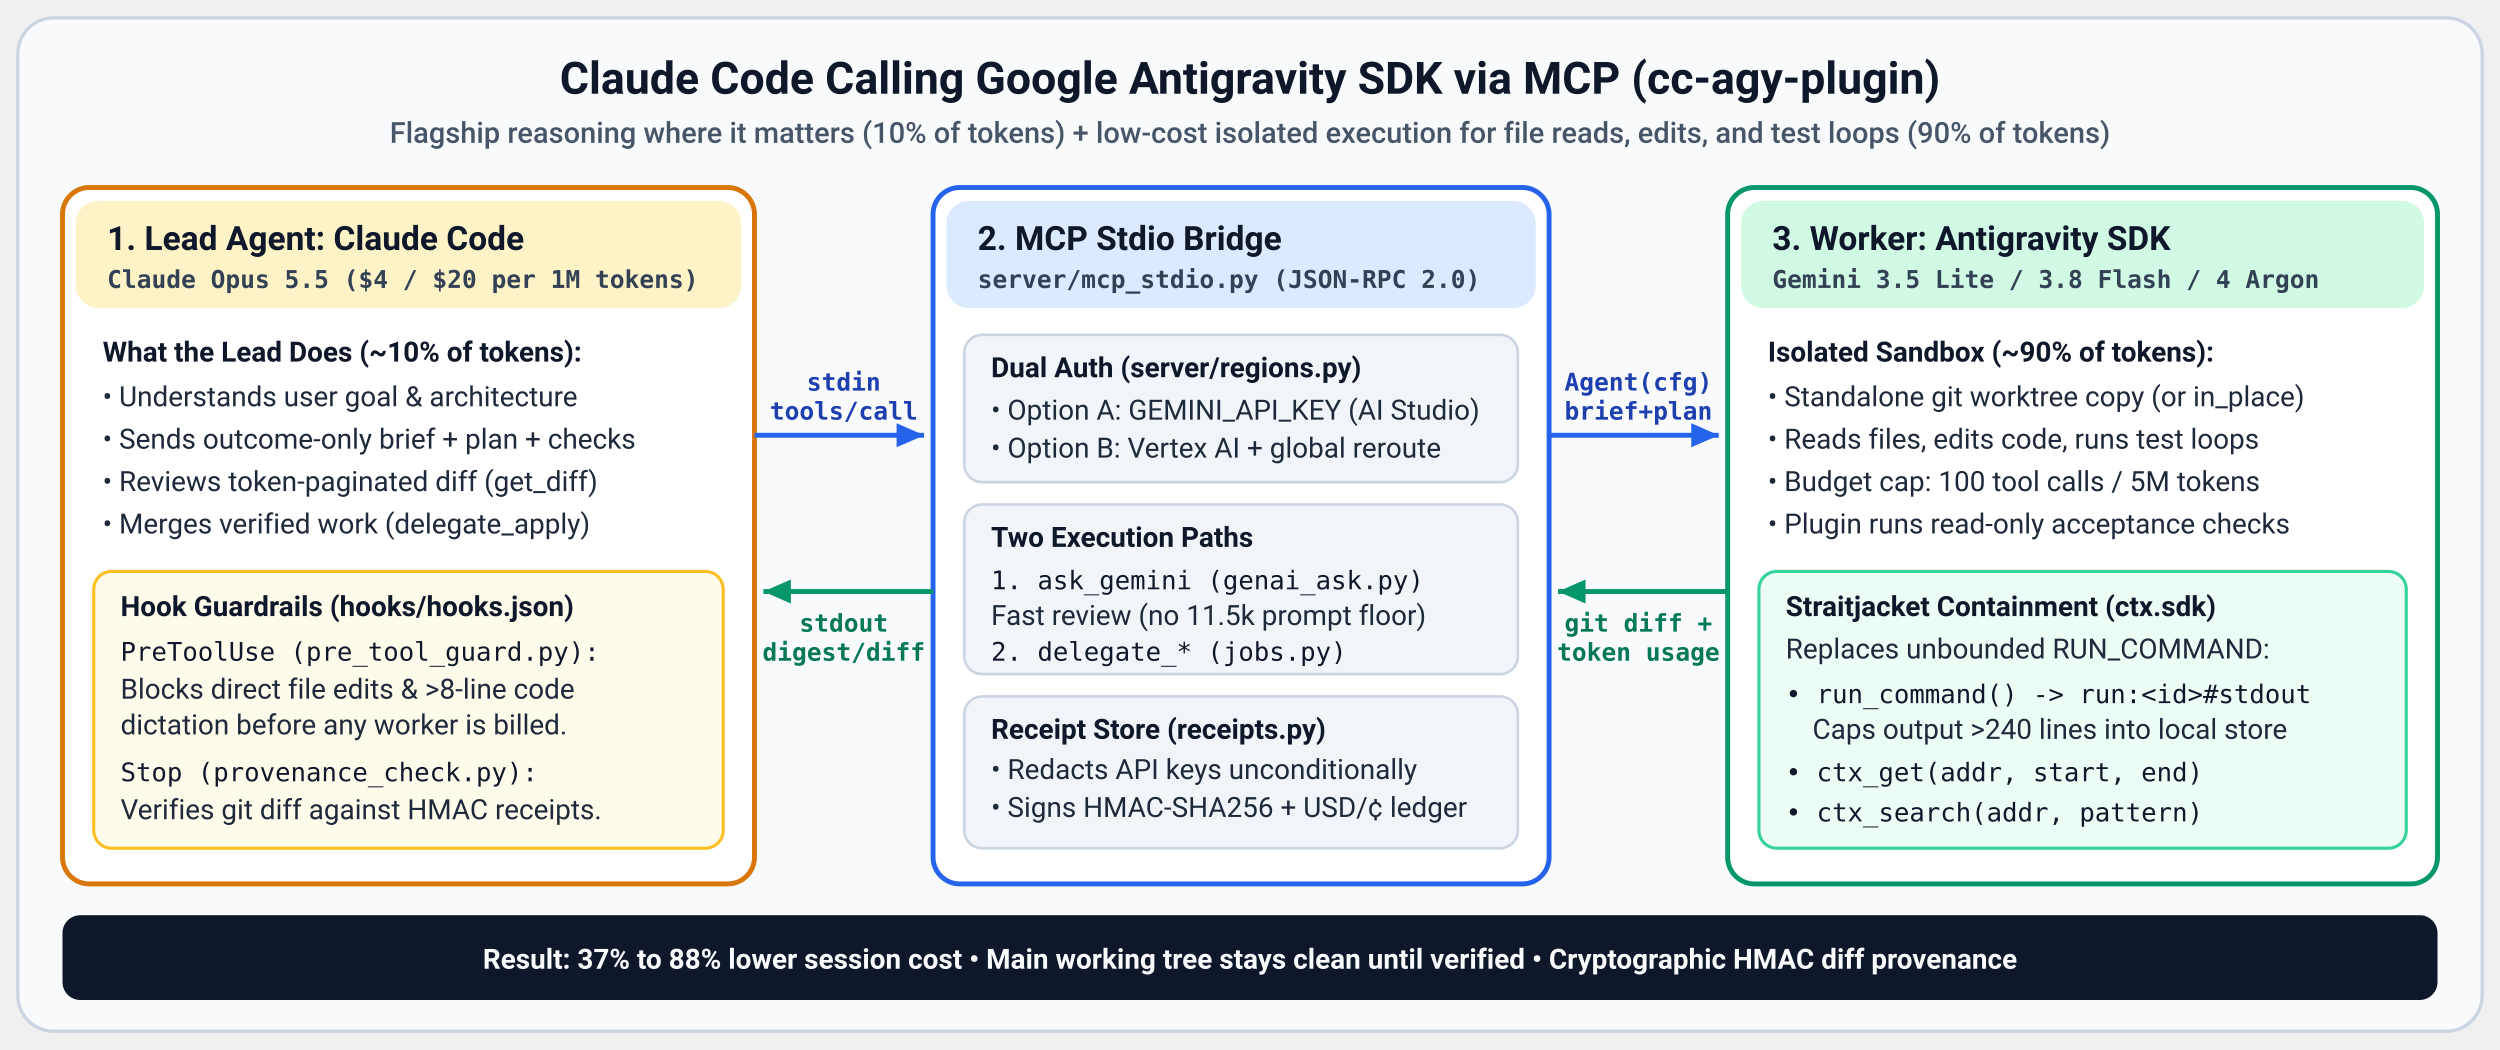
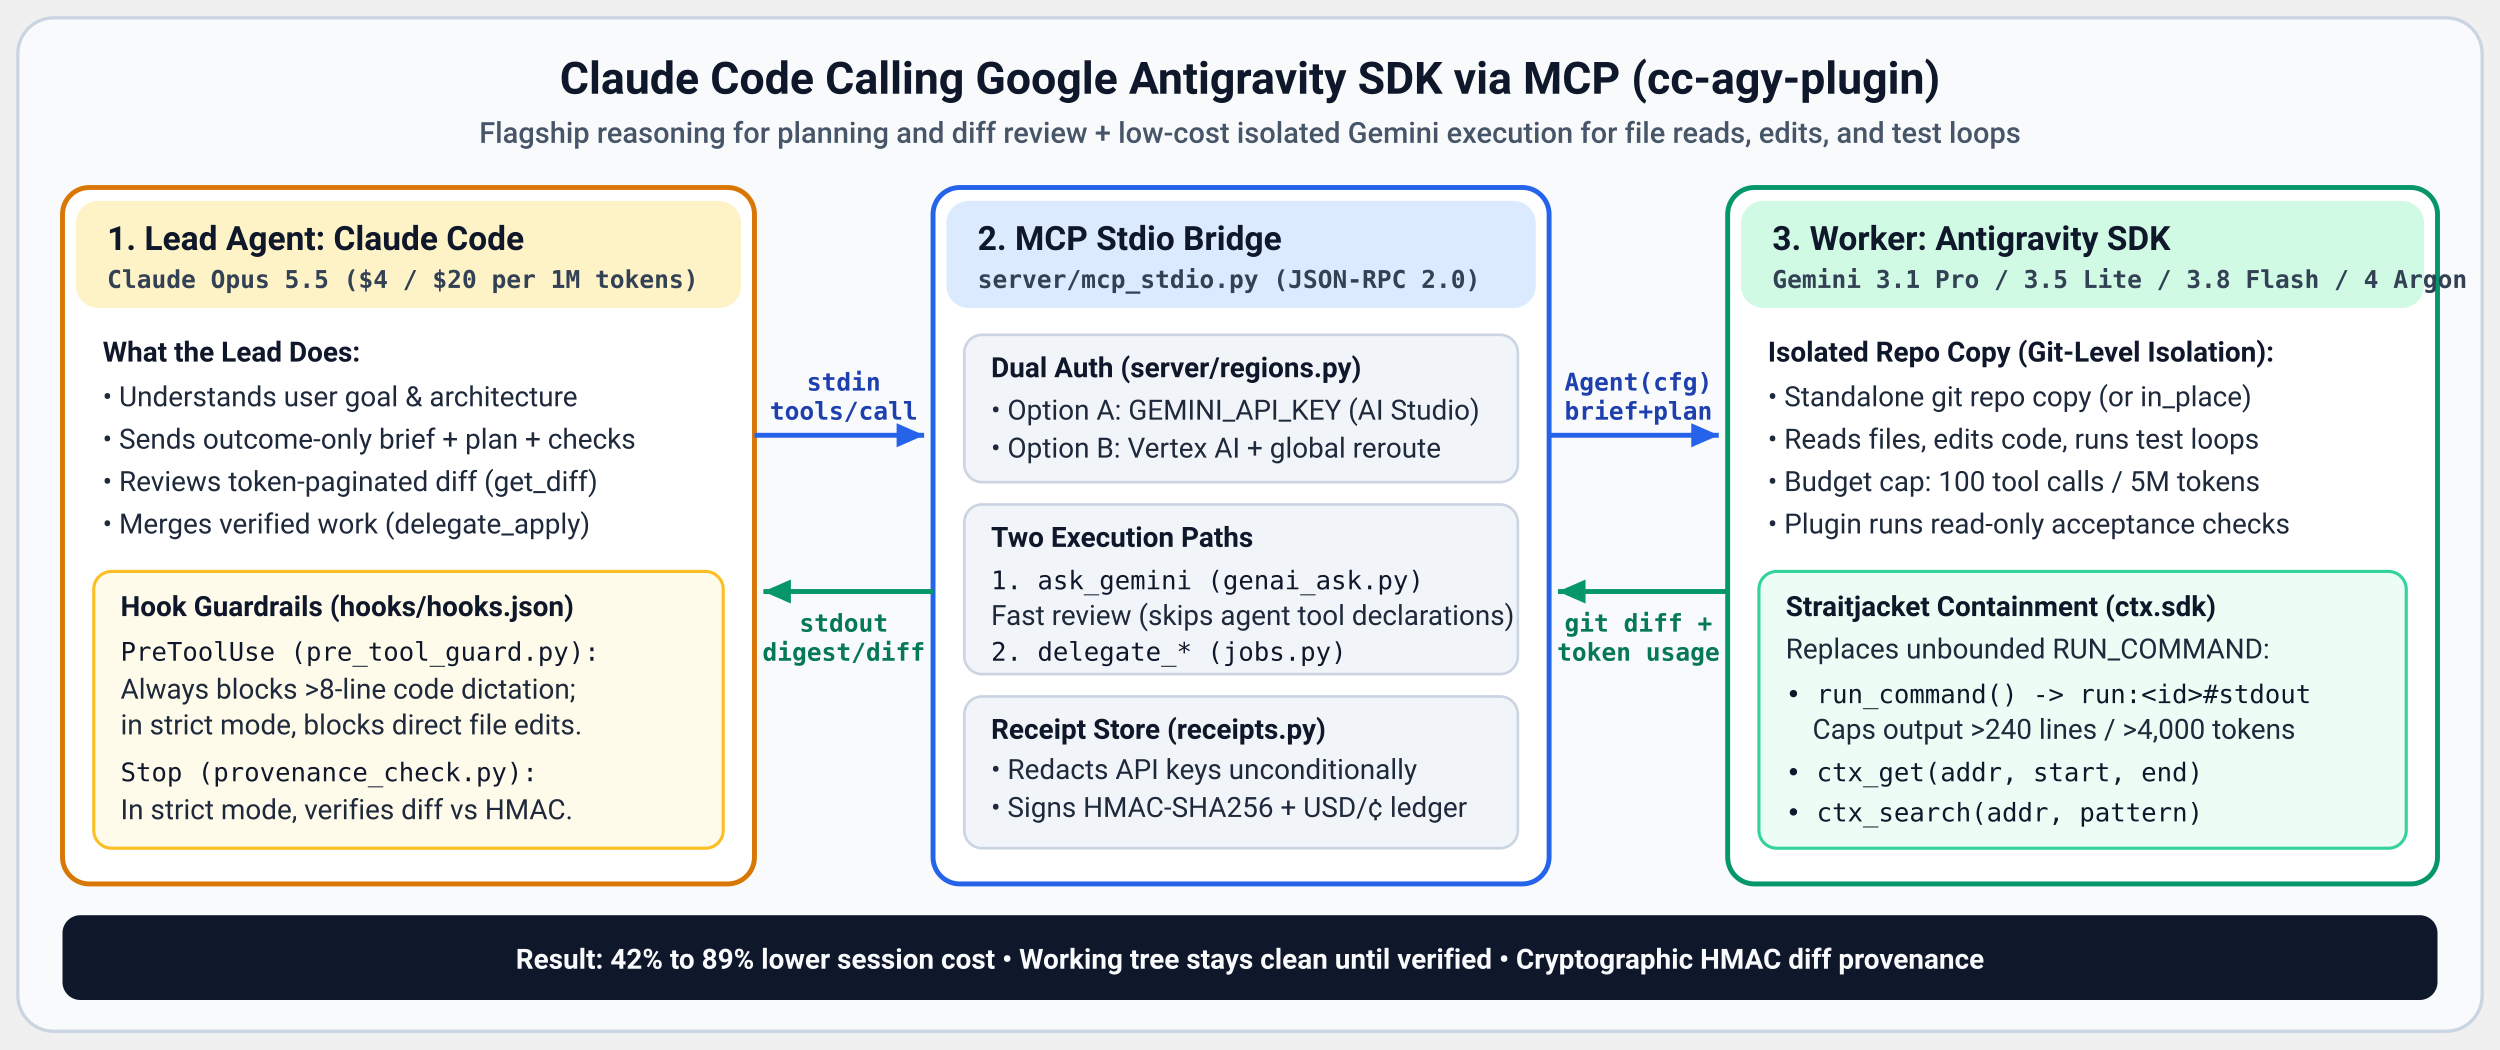
<svg xmlns="http://www.w3.org/2000/svg" viewBox="0 0 1120 470" width="100%" height="auto" role="img" aria-label="cc-agy-plugin architecture: Claude Code calling Google Antigravity SDK via MCP">
  <defs>
    <style>
      .bg { fill: #f8fafc; rx: 16px; stroke: #cbd5e1; stroke-width: 1.5; }
      .title { font-family: -apple-system, BlinkMacSystemFont, "Segoe UI", Roboto, Helvetica, Arial, sans-serif; font-size: 20px; font-weight: 700; fill: #0f172a; }
      .subtitle { font-family: -apple-system, BlinkMacSystemFont, "Segoe UI", Roboto, Helvetica, Arial, sans-serif; font-size: 13px; font-weight: 500; fill: #475569; }
      .box-lead { fill: #ffffff; stroke: #d97706; stroke-width: 2.2; rx: 12px; }
      .box-mcp { fill: #ffffff; stroke: #2563eb; stroke-width: 2.2; rx: 12px; }
      .box-worker { fill: #ffffff; stroke: #059669; stroke-width: 2.2; rx: 12px; }
      .hdr-lead { fill: #fef3c7; rx: 10px; }
      .hdr-mcp { fill: #dbeafe; rx: 10px; }
      .hdr-worker { fill: #d1fae5; rx: 10px; }
      .subbox { fill: #f1f5f9; stroke: #cbd5e1; stroke-width: 1.2; rx: 8px; }
      .subbox-sj { fill: #ecfdf5; stroke: #34d399; stroke-width: 1.4; rx: 8px; }
      .subbox-guard { fill: #fffbeb; stroke: #fbbf24; stroke-width: 1.4; rx: 8px; }
      .card-title { font-family: -apple-system, BlinkMacSystemFont, "Segoe UI", Roboto, Helvetica, Arial, sans-serif; font-size: 15px; font-weight: 700; fill: #0f172a; }
      .card-badge { font-family: ui-monospace, SFMono-Regular, Menlo, Monaco, Consolas, monospace; font-size: 11px; font-weight: 600; fill: #334155; }
      .body-text { font-family: -apple-system, BlinkMacSystemFont, "Segoe UI", Roboto, Helvetica, Arial, sans-serif; font-size: 12.5px; fill: #1e293b; }
      .body-bold { font-family: -apple-system, BlinkMacSystemFont, "Segoe UI", Roboto, Helvetica, Arial, sans-serif; font-size: 12.5px; font-weight: 700; fill: #0f172a; }
      .mono { font-family: ui-monospace, SFMono-Regular, Menlo, Monaco, Consolas, monospace; font-size: 11.5px; fill: #0f172a; }
      .arrow-label { font-family: ui-monospace, SFMono-Regular, Menlo, Monaco, Consolas, monospace; font-size: 11px; font-weight: 600; fill: #1e40af; }
      .arrow-label-ret { font-family: ui-monospace, SFMono-Regular, Menlo, Monaco, Consolas, monospace; font-size: 11px; font-weight: 600; fill: #047857; }
      .footer-pill { fill: #0f172a; rx: 8px; }
      .footer-text { font-family: -apple-system, BlinkMacSystemFont, "Segoe UI", Roboto, Helvetica, Arial, sans-serif; font-size: 12.5px; font-weight: 600; fill: #f8fafc; }
    </style>
    <marker id="arrow-blue" viewBox="0 0 10 10" refX="8" refY="5" markerWidth="7" markerHeight="7" orient="auto-start-reverse">
      <path d="M 0 1.5 L 8 5 L 0 8.5 z" fill="#2563eb" />
    </marker>
    <marker id="arrow-green" viewBox="0 0 10 10" refX="8" refY="5" markerWidth="7" markerHeight="7" orient="auto-start-reverse">
      <path d="M 0 1.5 L 8 5 L 0 8.5 z" fill="#059669" />
    </marker>
  </defs>
  <rect class="bg" x="8" y="8" width="1104" height="454" />
  <text class="title" x="560" y="42" text-anchor="middle">Claude Code Calling Google Antigravity SDK via MCP (cc-agy-plugin)</text>
-   <text class="subtitle" x="560" y="64" text-anchor="middle">Flagship reasoning where it matters (10% of tokens) + low-cost isolated execution for file reads, edits, and test loops (90% of tokens)</text>
+   <text class="subtitle" x="560" y="64" text-anchor="middle">Flagship reasoning for planning and diff review + low-cost isolated Gemini execution for file reads, edits, and test loops</text>
  <rect class="box-lead" x="28" y="84" width="310" height="312" />
  <rect class="hdr-lead" x="34" y="90" width="298" height="48" />
  <text class="card-title" x="48" y="112">1. Lead Agent: Claude Code</text>
  <text class="card-badge" x="48" y="129">Claude Opus 5.5 ($4 / $20 per 1M tokens)</text>
-   <text class="body-bold" x="46" y="162">What the Lead Does (~10% of tokens):</text>
+   <text class="body-bold" x="46" y="162">What the Lead Does:</text>
  <text class="body-text" x="46" y="182">• Understands user goal &amp; architecture</text>
  <text class="body-text" x="46" y="201">• Sends outcome-only brief + plan + checks</text>
  <text class="body-text" x="46" y="220">• Reviews token-paginated diff (get_diff)</text>
  <text class="body-text" x="46" y="239">• Merges verified work (delegate_apply)</text>
  <rect class="subbox-guard" x="42" y="256" width="282" height="124" />
  <text class="body-bold" x="54" y="276">Hook Guardrails (hooks/hooks.json)</text>
  <text class="mono" x="54" y="296">PreToolUse (pre_tool_guard.py):</text>
-   <text class="body-text" x="54" y="313">Blocks direct file edits &amp; &gt;8-line code</text>
-   <text class="body-text" x="54" y="329">dictation before any worker is billed.</text>
+   <text class="body-text" x="54" y="313">Always blocks &gt;8-line code dictation;</text>
+   <text class="body-text" x="54" y="329">in strict mode, blocks direct file edits.</text>
  <text class="mono" x="54" y="350">Stop (provenance_check.py):</text>
-   <text class="body-text" x="54" y="367">Verifies git diff against HMAC receipts.</text>
+   <text class="body-text" x="54" y="367">In strict mode, verifies diff vs HMAC.</text>
  <rect class="box-mcp" x="418" y="84" width="276" height="312" />
  <rect class="hdr-mcp" x="424" y="90" width="264" height="48" />
  <text class="card-title" x="438" y="112">2. MCP Stdio Bridge</text>
  <text class="card-badge" x="438" y="129">server/mcp_stdio.py (JSON-RPC 2.0)</text>
  <rect class="subbox" x="432" y="150" width="248" height="66" />
  <text class="body-bold" x="444" y="169">Dual Auth (server/regions.py)</text>
  <text class="body-text" x="444" y="188">• Option A: GEMINI_API_KEY (AI Studio)</text>
  <text class="body-text" x="444" y="205">• Option B: Vertex AI + global reroute</text>
  <rect class="subbox" x="432" y="226" width="248" height="76" />
  <text class="body-bold" x="444" y="245">Two Execution Paths</text>
  <text class="mono" x="444" y="264">1. ask_gemini (genai_ask.py)</text>
-   <text class="body-text" x="444" y="280">Fast review (no 11.5k prompt floor)</text>
+   <text class="body-text" x="444" y="280">Fast review (skips agent tool declarations)</text>
  <text class="mono" x="444" y="296">2. delegate_* (jobs.py)</text>
  <rect class="subbox" x="432" y="312" width="248" height="68" />
  <text class="body-bold" x="444" y="331">Receipt Store (receipts.py)</text>
  <text class="body-text" x="444" y="349">• Redacts API keys unconditionally</text>
  <text class="body-text" x="444" y="366">• Signs HMAC-SHA256 + USD/¢ ledger</text>
  <rect class="box-worker" x="774" y="84" width="318" height="312" />
  <rect class="hdr-worker" x="780" y="90" width="306" height="48" />
  <text class="card-title" x="794" y="112">3. Worker: Antigravity SDK</text>
-   <text class="card-badge" x="794" y="129">Gemini 3.5 Lite / 3.8 Flash / 4 Argon</text>
-   <text class="body-bold" x="792" y="162">Isolated Sandbox (~90% of tokens):</text>
-   <text class="body-text" x="792" y="182">• Standalone git worktree copy (or in_place)</text>
+   <text class="card-badge" x="794" y="129">Gemini 3.1 Pro / 3.5 Lite / 3.8 Flash / 4 Argon</text>
+   <text class="body-bold" x="792" y="162">Isolated Repo Copy (Git-Level Isolation):</text>
+   <text class="body-text" x="792" y="182">• Standalone git repo copy (or in_place)</text>
  <text class="body-text" x="792" y="201">• Reads files, edits code, runs test loops</text>
  <text class="body-text" x="792" y="220">• Budget cap: 100 tool calls / 5M tokens</text>
  <text class="body-text" x="792" y="239">• Plugin runs read-only acceptance checks</text>
  <rect class="subbox-sj" x="788" y="256" width="290" height="124" />
  <text class="body-bold" x="800" y="276">Straitjacket Containment (ctx.sdk)</text>
  <text class="body-text" x="800" y="295">Replaces unbounded RUN_COMMAND:</text>
  <text class="mono" x="800" y="315">• run_command() -&gt; run:&lt;id&gt;#stdout</text>
-   <text class="body-text" x="812" y="331">Caps output &gt;240 lines into local store</text>
+   <text class="body-text" x="812" y="331">Caps output &gt;240 lines / &gt;4,000 tokens</text>
  <text class="mono" x="800" y="350">• ctx_get(addr, start, end)</text>
  <text class="mono" x="800" y="368">• ctx_search(addr, pattern)</text>
  <line x1="338" y1="195" x2="414" y2="195" stroke="#2563eb" stroke-width="2.2" marker-end="url(#arrow-blue)" />
  <text class="arrow-label" x="378" y="175" text-anchor="middle">stdin</text>
  <text class="arrow-label" x="378" y="188" text-anchor="middle">tools/call</text>
  <line x1="418" y1="265" x2="342" y2="265" stroke="#059669" stroke-width="2.2" marker-end="url(#arrow-green)" />
  <text class="arrow-label-ret" x="378" y="283" text-anchor="middle">stdout</text>
  <text class="arrow-label-ret" x="378" y="296" text-anchor="middle">digest/diff</text>
  <line x1="694" y1="195" x2="770" y2="195" stroke="#2563eb" stroke-width="2.2" marker-end="url(#arrow-blue)" />
  <text class="arrow-label" x="734" y="175" text-anchor="middle">Agent(cfg)</text>
  <text class="arrow-label" x="734" y="188" text-anchor="middle">brief+plan</text>
  <line x1="774" y1="265" x2="698" y2="265" stroke="#059669" stroke-width="2.2" marker-end="url(#arrow-green)" />
  <text class="arrow-label-ret" x="734" y="283" text-anchor="middle">git diff +</text>
  <text class="arrow-label-ret" x="734" y="296" text-anchor="middle">token usage</text>
  <rect class="footer-pill" x="28" y="410" width="1064" height="38" />
-   <text class="footer-text" x="560" y="434" text-anchor="middle">Result: 37% to 88% lower session cost • Main working tree stays clean until verified • Cryptographic HMAC diff provenance</text>
+   <text class="footer-text" x="560" y="434" text-anchor="middle">Result: 42% to 89% lower session cost • Working tree stays clean until verified • Cryptographic HMAC diff provenance</text>
</svg>
